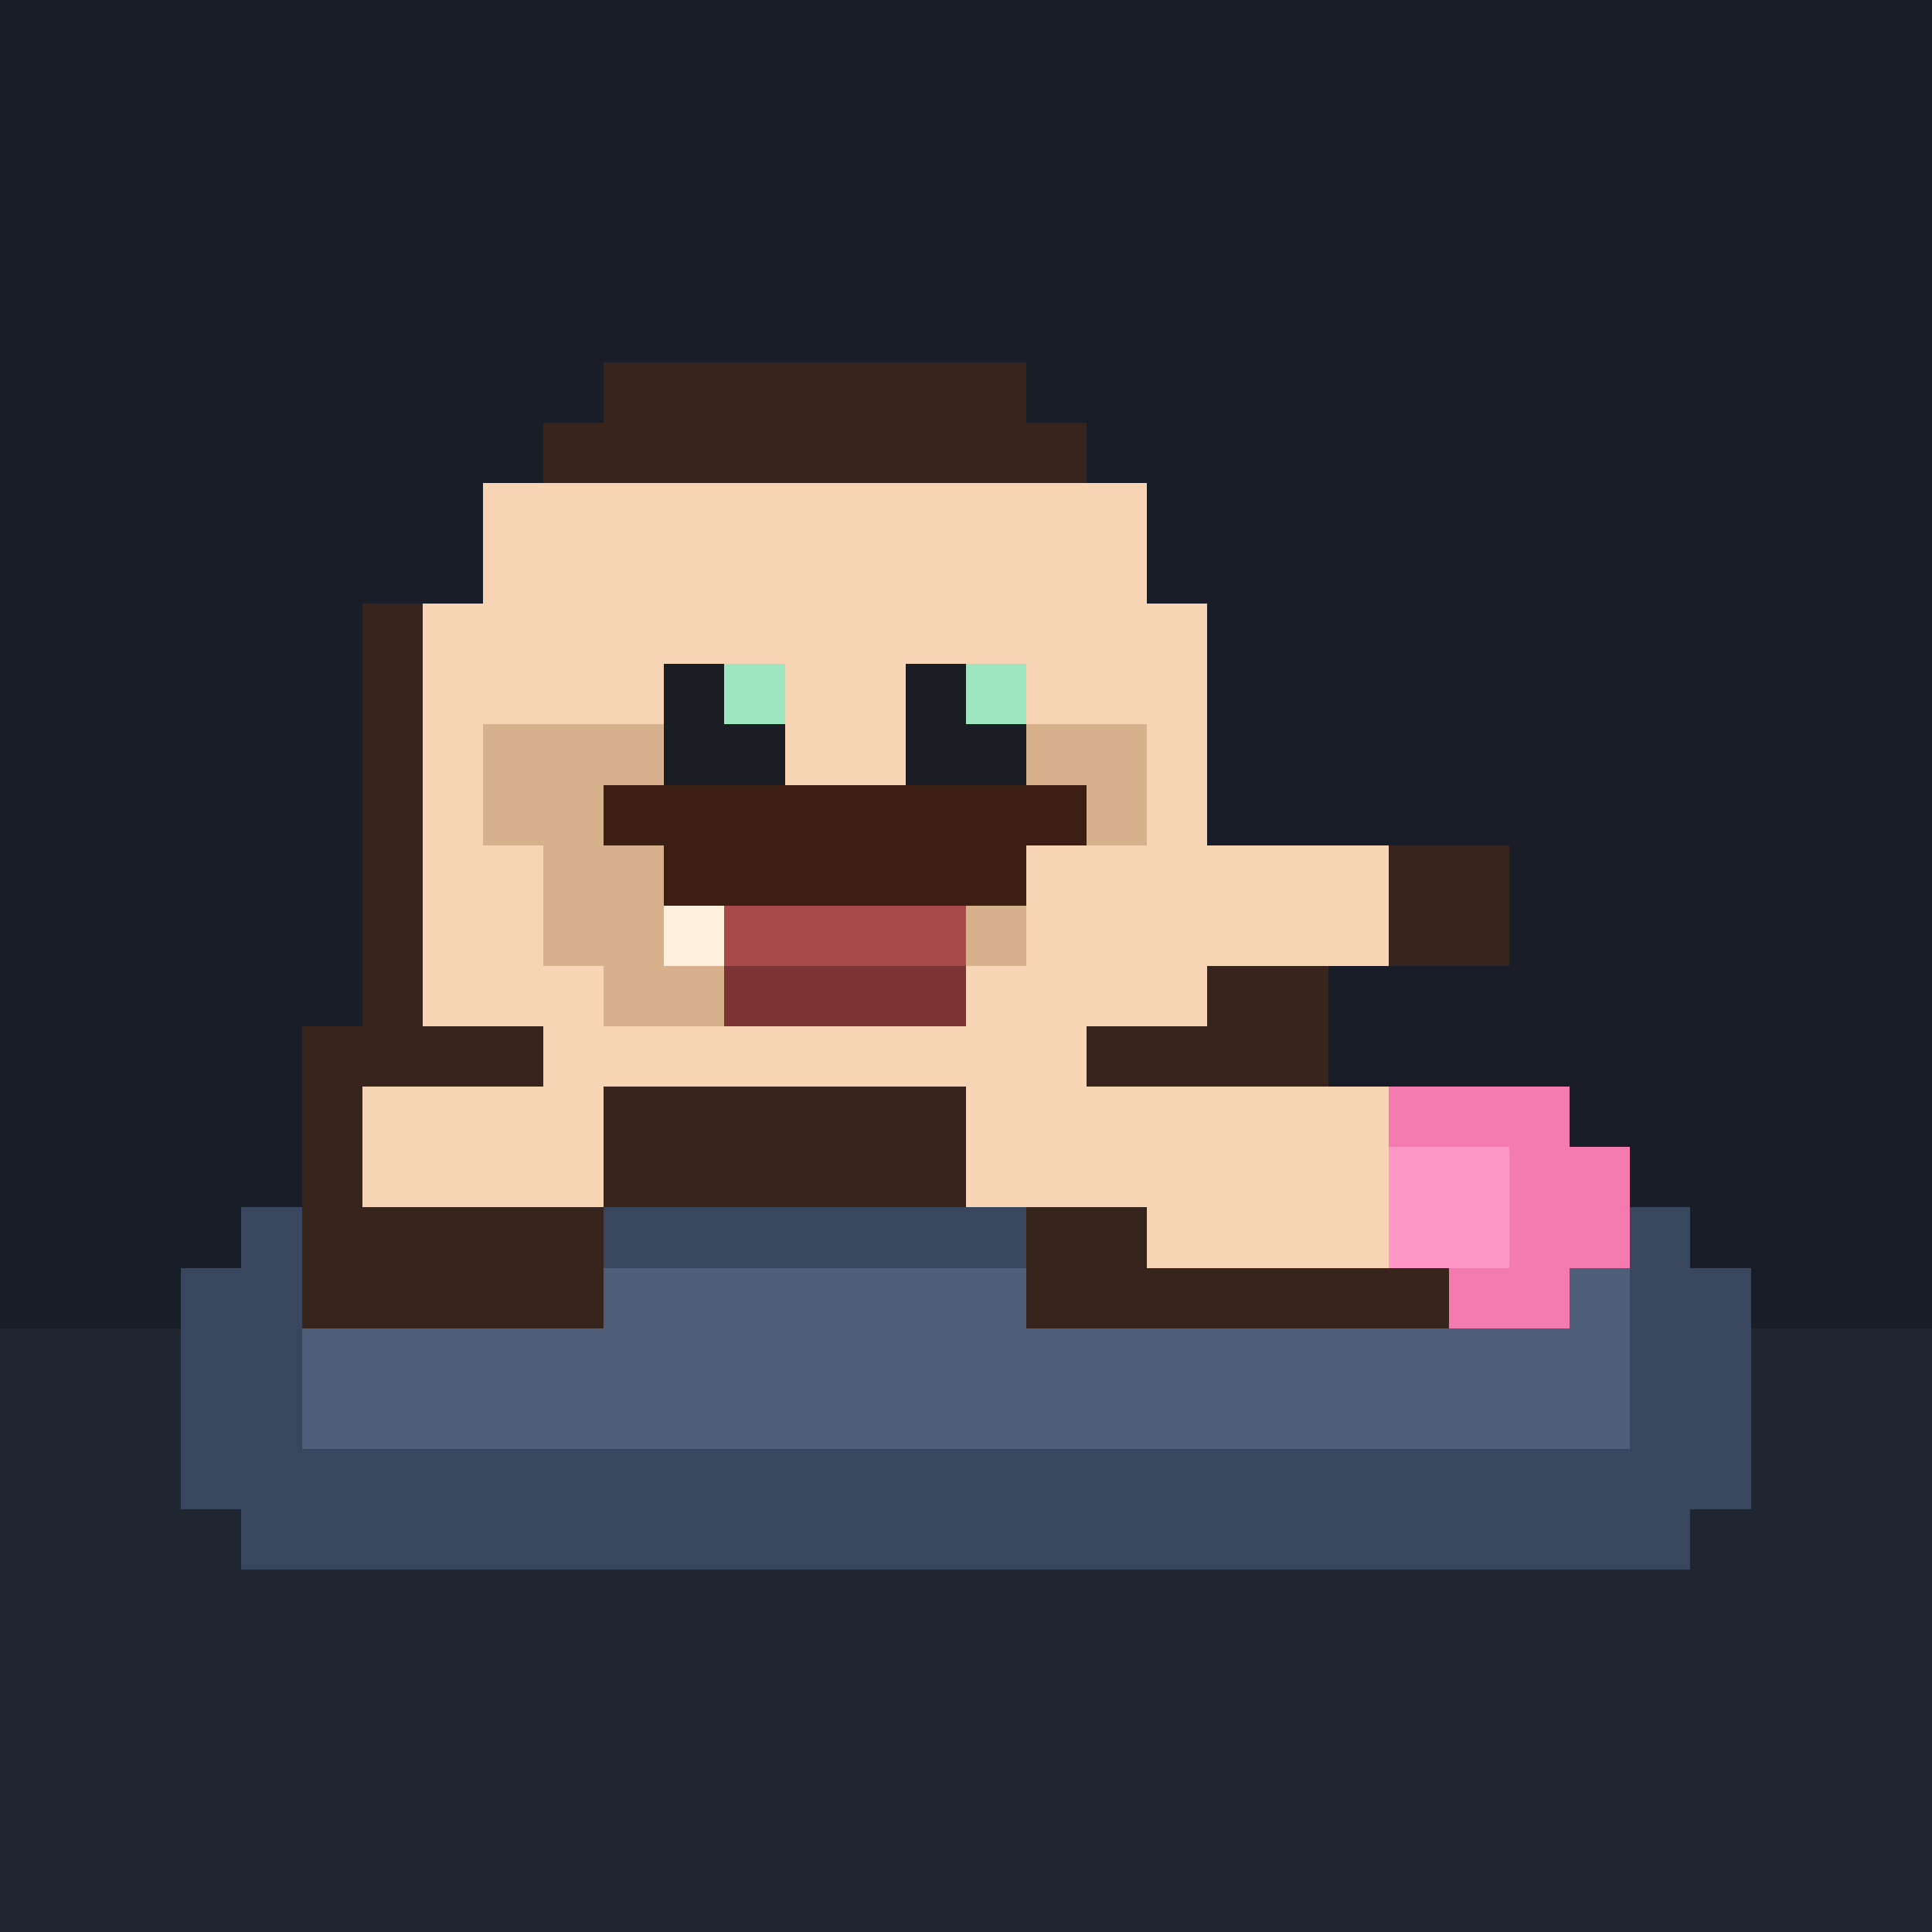
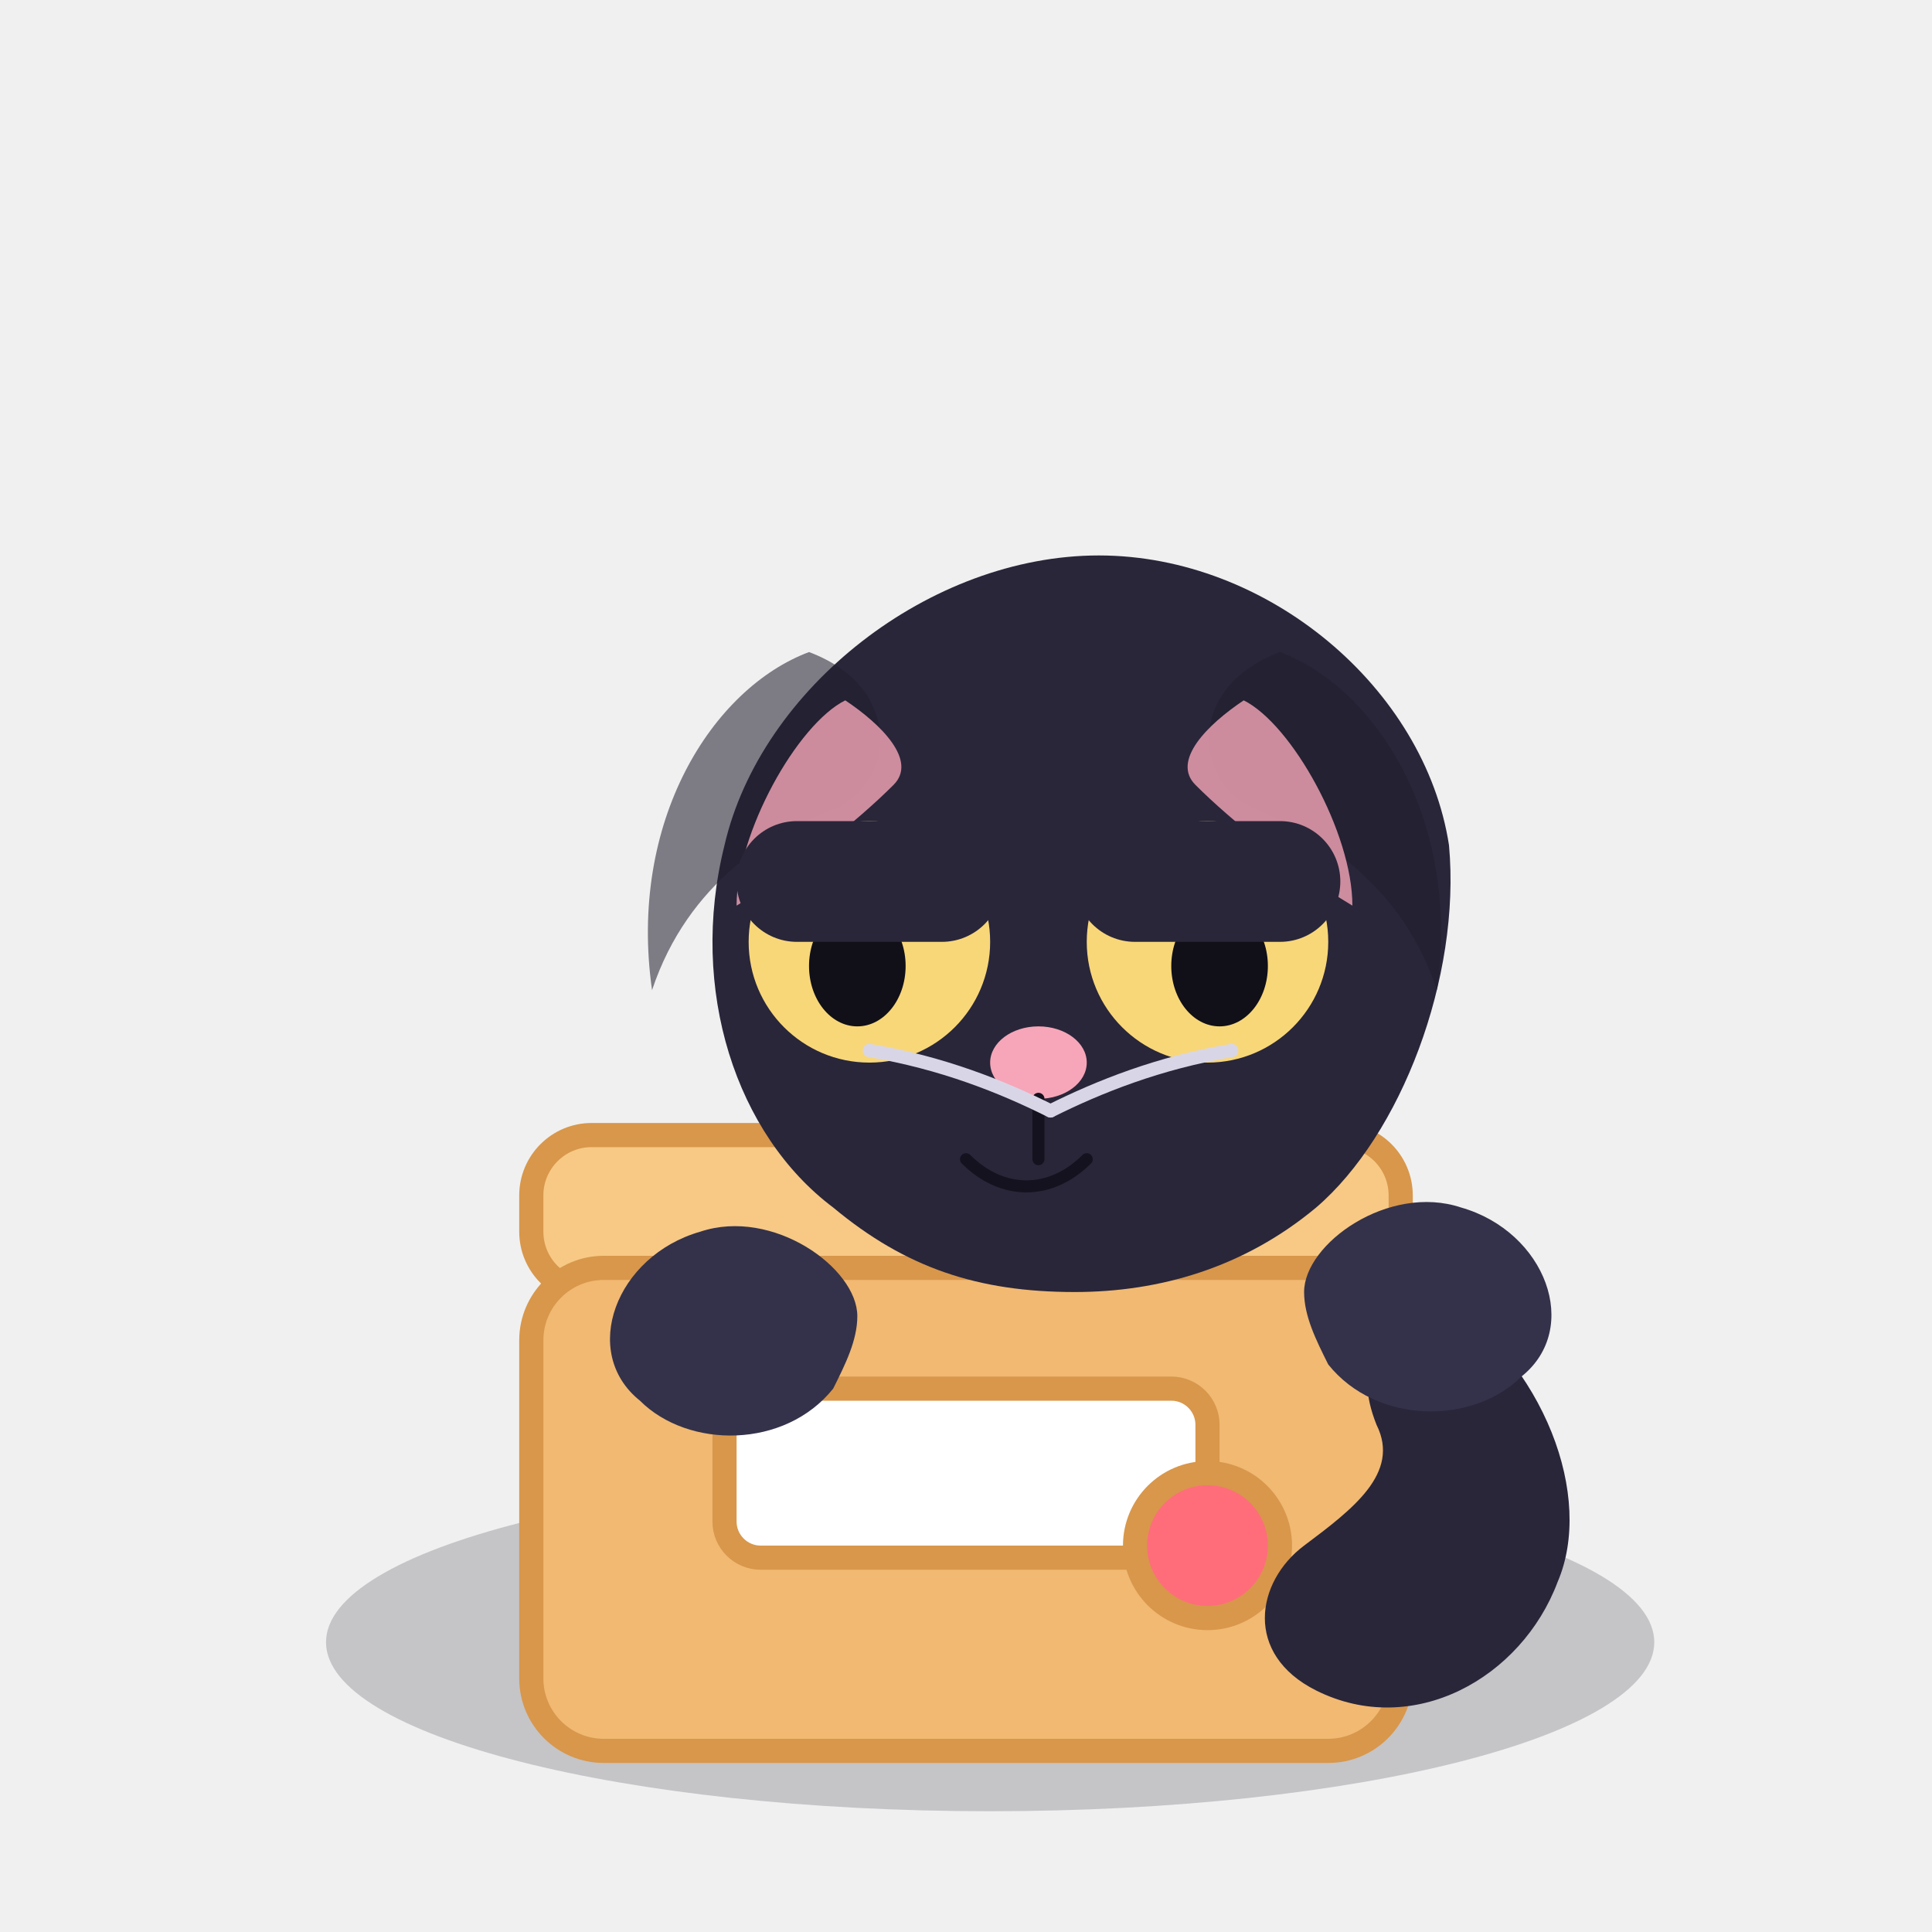
- <svg xmlns="http://www.w3.org/2000/svg" viewBox="0 0 32 32" shape-rendering="crispEdges">
-   <rect width="32" height="32" fill="#181d27" />
-   <rect x="0" y="22" width="32" height="10" fill="#1f2531" />
-   <g fill="#39475e">
-     <rect x="4" y="20" width="24" height="6" />
-     <rect x="3" y="21" width="26" height="4" />
+ <svg xmlns="http://www.w3.org/2000/svg" width="320" height="320" viewBox="0 0 320 320" fill="none" role="img" aria-labelledby="title desc">
+   <style>
+     .shadow { fill: rgba(26, 22, 38, 0.2); }
+     .box { fill: #f1b972; stroke: #d8974b; stroke-width: 4; stroke-linejoin: round; }
+     .box-lid { fill: #f7c985; }
+     .box-label { fill: #ffffff; }
+     .fur-dark { fill: #1f1d2c; }
+     .fur-medium { fill: #29263a; }
+     .fur-light { fill: #34324a; }
+     .inner-ear { fill: #f6a6b8; opacity: 0.8; }
+     .eye-sclera { fill: #f8d779; }
+     .eye-pupil { fill: #111018; }
+     .eye-shine { fill: #ffffff; opacity: 0.85; }
+     .nose { fill: #f6a6b8; }
+     .whisker { stroke: #d8d6e6; stroke-width: 2.2; stroke-linecap: round; }
+     .line { fill: none; stroke: #15121f; stroke-width: 2; stroke-linecap: round; stroke-linejoin: round; }
+     .yarn { fill: #ff6d7a; }
+     .tail { transform-box: fill-box; transform-origin: 20% 80%; animation: tail-hide 3.6s ease-in-out infinite; }
+     .head { transform-box: fill-box; transform-origin: 50% 82%; animation: head-peek 4s ease-in-out infinite; }
+     .blink { transform-box: fill-box; transform-origin: 50% 0%; animation: blink 6.4s ease-in-out infinite; }
+     .box { transform-box: fill-box; transform-origin: 50% 100%; animation: box-bounce 3.6s ease-in-out infinite; }
+     @keyframes tail-hide {
+       0%, 100% { transform: translateY(0); }
+       50% { transform: translateY(-8px); }
+     }
+     @keyframes head-peek {
+       0%, 100% { transform: translateY(-2px); }
+       50% { transform: translateY(4px); }
+     }
+     @keyframes blink {
+       0%, 60%, 62%, 100% { transform: scaleY(0); }
+       61% { transform: scaleY(1); }
+     }
+     @keyframes box-bounce {
+       0%, 100% { transform: translateY(0); }
+       50% { transform: translateY(-4px); }
+     }
+     @media (prefers-reduced-motion: reduce) {
+       .tail, .head, .blink, .box { animation-duration: 0.01ms !important; animation-iteration-count: 1 !important; }
+     }
+   </style>
+   <ellipse class="shadow" cx="164" cy="272" rx="110" ry="28" />
+   <g class="box" transform="translate(88 188)">
+     <rect class="box-lid" x="0" y="0" width="144" height="26" rx="10" />
+     <rect x="0" y="22" width="144" height="80" rx="12" />
+     <rect class="box-label" x="32" y="42" width="80" height="28" rx="6" />
+     <circle class="yarn" cx="112" cy="68" r="12" />
  </g>
-   <g fill="#4f5f7a">
-     <rect x="5" y="21" width="22" height="3" />
-     <rect x="6" y="22" width="20" height="2" />
+   <g class="cat">
+     <path class="tail fur-medium" d="M238 214c18 12 26 34 20 48-6 16-24 26-40 18-12-6-10-18-2-24s16-12 12-20c-4-10 0-16 10-22z" />
+     <g class="head head">
+       <path class="fur-medium" d="M120 140c6-26 34-48 62-48s54 22 58 48c2 22-8 48-22 60-12 10-26 14-40 14-16 0-28-4-40-14-16-12-24-36-18-60z" />
+       <path class="fur-dark" d="M134 108c-16 6-30 28-26 56 6-18 20-26 30-30 10-4 12-20-4-26z" opacity="0.55" />
+       <path class="fur-dark" d="M212 108c16 6 30 28 26 56-6-18-20-26-30-30-10-4-12-20 4-26z" opacity="0.55" />
+       <path class="inner-ear" d="M140 116c-8 4-18 22-18 34 10-6 20-14 26-20 4-4-2-10-8-14z" />
+       <path class="inner-ear" d="M206 116c8 4 18 22 18 34-10-6-20-14-26-20-4-4 2-10 8-14z" />
+       <g class="face">
+         <g class="eye" transform="translate(144 156)">
+           <circle class="eye-sclera" cx="0" cy="0" r="20" />
+           <ellipse class="eye-pupil" cx="-2" cy="4" rx="8" ry="10" />
+           <ellipse class="eye-shine" cx="-6" cy="-6" rx="6" ry="4" />
+           <rect class="fur-medium blink" x="-22" y="-20" width="44" height="20" rx="10" />
+         </g>
+         <g class="eye" transform="translate(200 156)">
+           <circle class="eye-sclera" cx="0" cy="0" r="20" />
+           <ellipse class="eye-pupil" cx="2" cy="4" rx="8" ry="10" />
+           <ellipse class="eye-shine" cx="6" cy="-6" rx="6" ry="4" />
+           <rect class="fur-medium blink" x="-22" y="-20" width="44" height="20" rx="10" />
+         </g>
+         <ellipse class="nose" cx="172" cy="176" rx="8" ry="6" />
+         <path class="line" d="M172 182v10" />
+         <path class="line" d="M160 192c6 6 14 6 20 0" />
+         <path class="whisker" d="M144 174c12 2 22 6 30 10" />
+         <path class="whisker" d="M204 174c-12 2-22 6-30 10" />
+       </g>
+     </g>
+     <g class="paws">
+       <path class="fur-light" d="M138 230c-8 10-24 10-32 2-10-8-4-24 10-28 12-4 26 6 26 14 0 4-2 8-4 12z" />
+       <path class="fur-light" d="M220 226c8 10 24 10 32 2 10-8 4-24-10-28-12-4-26 6-26 14 0 4 2 8 4 12z" />
+     </g>
  </g>
-   <g fill="#f37bb0">
-     <rect x="20" y="18" width="6" height="4" />
-     <rect x="19" y="19" width="8" height="2" />
-   </g>
-   <g fill="#ff97c6">
-     <rect x="21" y="19" width="4" height="2" />
-   </g>
-   <rect x="22" y="20" width="1" height="2" fill="#d96095">
-     <animate attributeName="opacity" values="1;0.3;1" dur="1.5s" repeatCount="indefinite" />
-   </rect>
-   <g fill="#37241d">
-     <rect x="7" y="11" width="13" height="9" />
-     <rect x="8" y="9" width="11" height="4" />
-     <rect x="9" y="7" width="9" height="3" />
-     <rect x="10" y="6" width="7" height="2" />
-     <rect x="6" y="14" width="4" height="7" />
-     <rect x="18" y="14" width="4" height="7" />
-     <rect x="5" y="17" width="5" height="5" />
-     <rect x="17" y="17" width="5" height="5" />
-     <rect x="6" y="10" width="2" height="4" />
-     <rect x="18" y="10" width="2" height="4" />
-     <rect x="19" y="14" width="6" height="2" />
-   </g>
-   <g fill="#f7d5b4">
-     <rect x="8" y="8" width="11" height="3" />
-     <rect x="7" y="10" width="13" height="7" />
-     <rect x="8" y="13" width="11" height="4" />
-     <rect x="9" y="15" width="9" height="3" />
-     <rect x="10" y="16" width="7" height="2" />
-     <rect x="6" y="18" width="4" height="2" />
-     <rect x="16" y="18" width="4" height="2" />
-     <rect x="20" y="14" width="3" height="2" />
-   </g>
-   <g fill="#d6b18b">
-     <rect x="8" y="12" width="3" height="2" />
-     <rect x="16" y="12" width="3" height="2" />
-     <rect x="9" y="14" width="2" height="2" />
-     <rect x="15" y="14" width="2" height="2" />
-     <rect x="10" y="16" width="5" height="1" />
-   </g>
-   <g fill="#fff1dd">
-     <rect x="11" y="14" width="4" height="2" />
-     <rect x="12" y="13" width="2" height="1" />
-   </g>
-   <rect x="11" y="11" width="2" height="2" fill="#1b1d24" />
-   <rect x="15" y="11" width="2" height="2" fill="#1b1d24" />
-   <rect x="12" y="11" width="1" height="1" fill="#9de6c0" />
-   <rect x="16" y="11" width="1" height="1" fill="#9de6c0" />
-   <rect x="10" y="13" width="8" height="1" fill="#3b1f15" />
-   <rect x="11" y="14" width="6" height="1" fill="#3b1f15" />
-   <rect x="12" y="15" width="4" height="1" fill="#a84a4a" />
-   <rect x="12" y="16" width="4" height="1" fill="#7c3334" />
-   <g fill="#f7d5b4">
-     <rect x="18" y="18" width="5" height="2" />
-     <rect x="19" y="19" width="4" height="2" />
-     <rect x="20" y="20" width="3" height="2" />
-   </g>
-   <rect x="20" y="21" width="4" height="1" fill="#37241d">
-     <animate attributeName="x" values="20;21;20" dur="1.6s" repeatCount="indefinite" />
-   </rect>
</svg>
